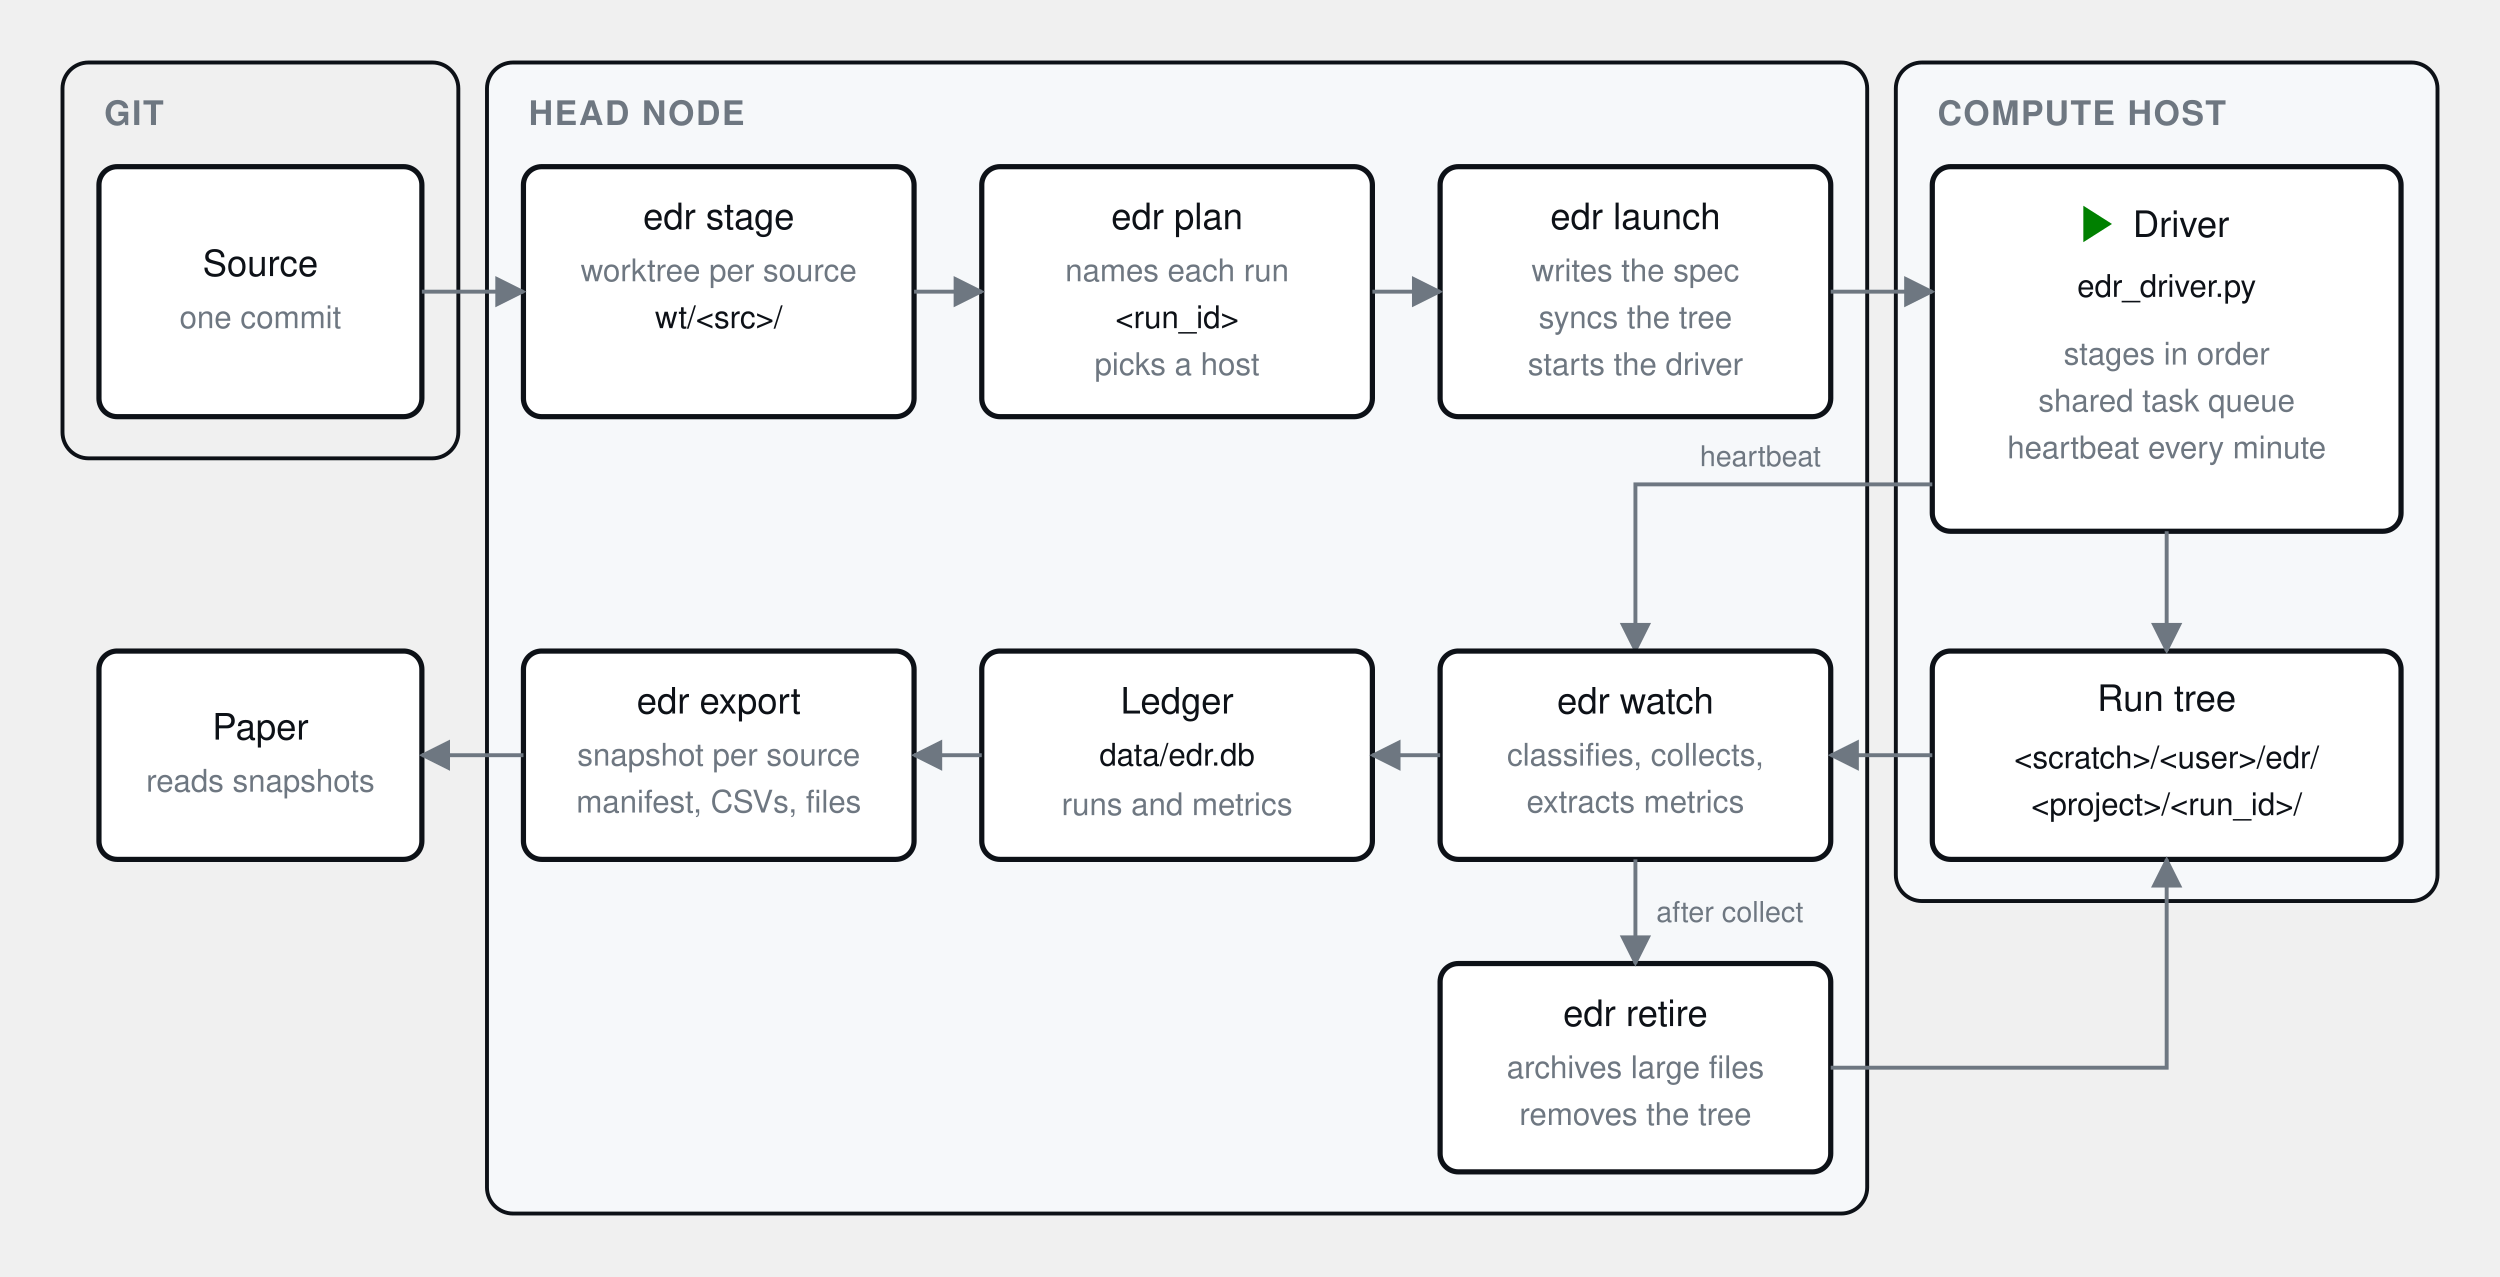
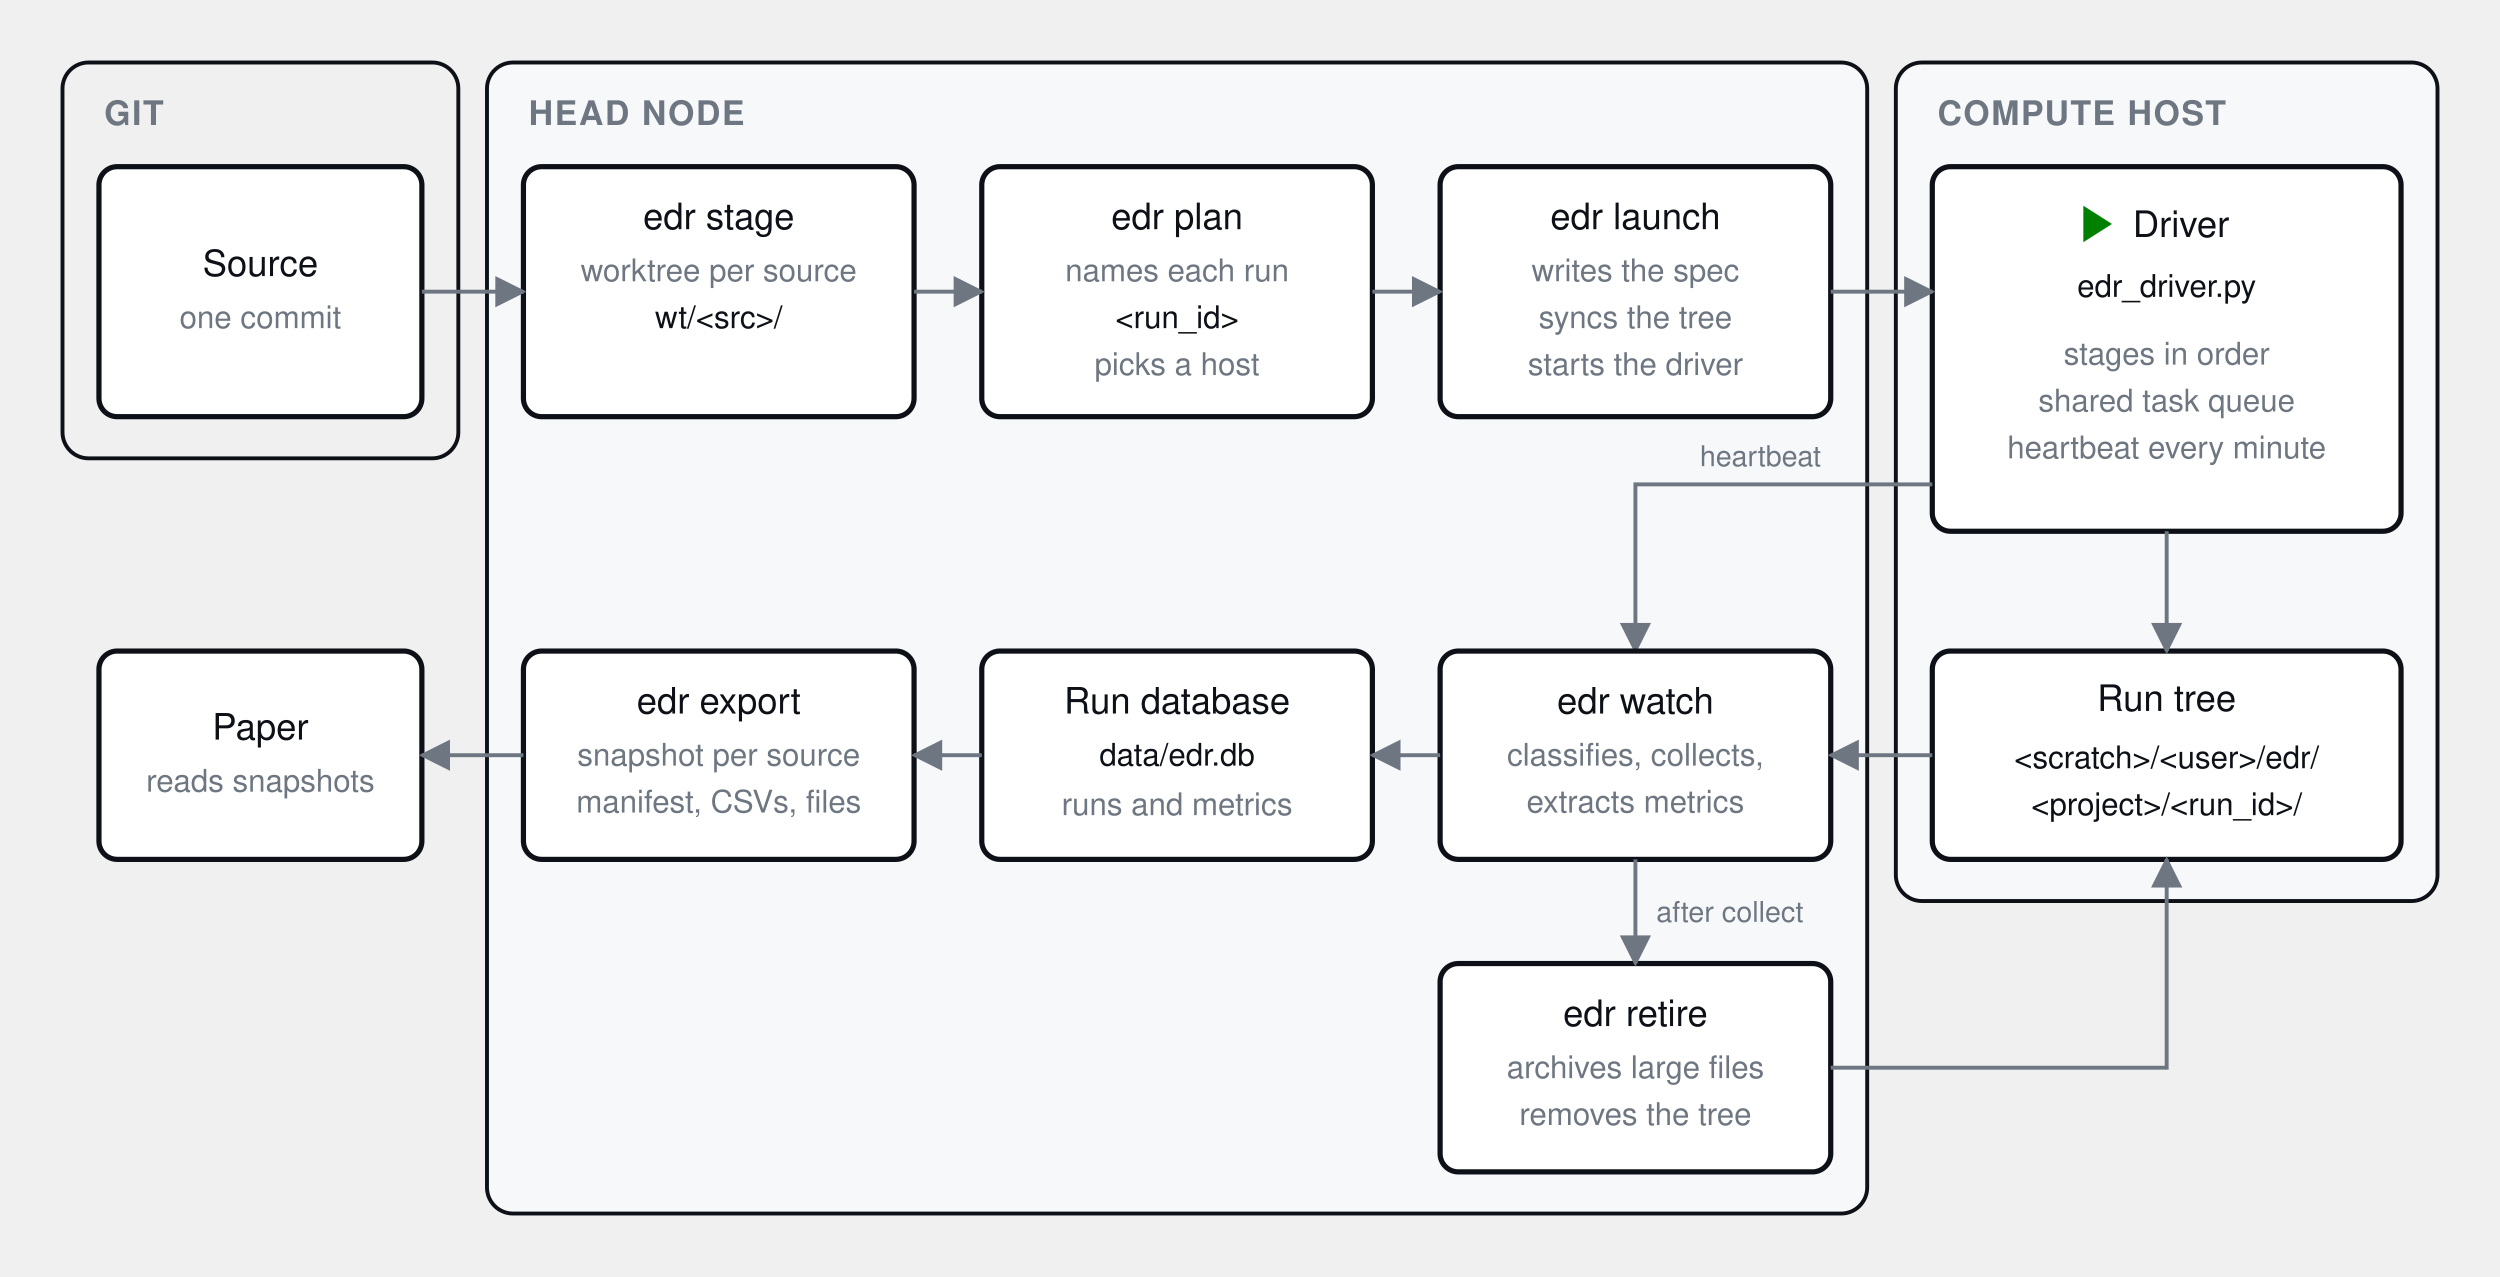
<svg xmlns="http://www.w3.org/2000/svg" width="960" height="490" viewBox="0 0 960 490" role="img" aria-label="The lifecycle of one edarunner run, from a commit to a paper">
  <style>
  .box { fill: #ffffff; stroke: #0d1117; stroke-width: 2; }
  .frame { fill: none; stroke: #0d1117; stroke-width: 1.5; }
  .frame-fill { fill: #f6f8fa; stroke: #0d1117; stroke-width: 1.5; }
  .run { fill: #008000; }
  .t { font-family: Helvetica, Arial, sans-serif; font-size: 14px; fill: #0d1117; }
  .s { font-family: Helvetica, Arial, sans-serif; font-size: 12px; fill: #6e7781; }
  .h { font-family: Helvetica, Arial, sans-serif; font-size: 13px; font-weight: 700; fill: #6e7781; letter-spacing: 0.6px; }
  .m { font-family: Helvetica, Arial, sans-serif; font-size: 12px; fill: #0d1117; }
  .a { fill: none; stroke: #6e7781; stroke-width: 1.5; marker-end: url(#arrow); }
  .al { font-family: Helvetica, Arial, sans-serif; font-size: 11px; fill: #6e7781; }
  @media (prefers-color-scheme: dark) {
    .box { fill: #0d1117; }
    .frame-fill { fill: #161b22; }
    .t, .m { fill: #e6edf3; }
    .box, .frame, .frame-fill { stroke: #e6edf3; }
  }
</style>
  <defs>
    <marker id="arrow" viewBox="0 0 10 10" refX="9" refY="5" markerWidth="8" markerHeight="8" orient="auto-start-reverse">
      <path d="M0 0L10 5L0 10z" fill="#6e7781" />
    </marker>
  </defs>
  <rect class="frame" x="24" y="24" width="152" height="152" rx="10" />
  <text class="h" x="40" y="48">GIT</text>
  <rect class="frame-fill" x="187" y="24" width="530" height="442" rx="10" />
  <text class="h" x="203" y="48">HEAD NODE</text>
  <rect class="frame-fill" x="728" y="24" width="208" height="322" rx="10" />
  <text class="h" x="744" y="48">COMPUTE HOST</text>
  <rect class="box" x="38" y="64" width="124" height="96" rx="7" />
  <text class="t" x="100" y="106" text-anchor="middle">Source</text>
  <text class="s" x="100" y="126" text-anchor="middle">one commit</text>
  <rect class="box" x="201" y="64" width="150" height="96" rx="7" />
  <text class="t" x="276" y="88" text-anchor="middle">edr stage</text>
  <text class="s" x="276" y="108" text-anchor="middle">worktree per source</text>
  <text class="m" x="276" y="126" text-anchor="middle">wt/&lt;src&gt;/</text>
  <rect class="box" x="377" y="64" width="150" height="96" rx="7" />
  <text class="t" x="452" y="88" text-anchor="middle">edr plan</text>
  <text class="s" x="452" y="108" text-anchor="middle">names each run</text>
  <text class="m" x="452" y="126" text-anchor="middle">&lt;run_id&gt;</text>
  <text class="s" x="452" y="144" text-anchor="middle">picks a host</text>
  <rect class="box" x="553" y="64" width="150" height="96" rx="7" />
  <text class="t" x="628" y="88" text-anchor="middle">edr launch</text>
  <text class="s" x="628" y="108" text-anchor="middle">writes the spec</text>
  <text class="s" x="628" y="126" text-anchor="middle">syncs the tree</text>
  <text class="s" x="628" y="144" text-anchor="middle">starts the driver</text>
  <rect class="box" x="742" y="64" width="180" height="140" rx="7" />
  <path class="run" d="M800 79v14l11-7z" />
  <text class="t" x="819" y="91">Driver</text>
  <text class="m" x="832" y="114" text-anchor="middle">edr_driver.py</text>
  <text class="s" x="832" y="140" text-anchor="middle">stages in order</text>
  <text class="s" x="832" y="158" text-anchor="middle">shared task queue</text>
  <text class="s" x="832" y="176" text-anchor="middle">heartbeat every minute</text>
  <path class="a" d="M162 112H201" />
  <path class="a" d="M351 112H377" />
  <path class="a" d="M527 112H553" />
  <path class="a" d="M703 112H742" />
  <rect class="box" x="742" y="250" width="180" height="80" rx="7" />
  <text class="t" x="832" y="273" text-anchor="middle">Run tree</text>
  <text class="m" x="832" y="295" text-anchor="middle">&lt;scratch&gt;/&lt;user&gt;/edr/</text>
  <text class="m" x="832" y="313" text-anchor="middle">&lt;project&gt;/&lt;run_id&gt;/</text>
  <path class="a" d="M832 204V250" />
  <path class="a" d="M742 186H628V250" />
  <text class="al" x="676" y="179" text-anchor="middle">heartbeat</text>
  <rect class="box" x="553" y="250" width="150" height="80" rx="7" />
  <text class="t" x="628" y="274" text-anchor="middle">edr watch</text>
  <text class="s" x="628" y="294" text-anchor="middle">classifies, collects,</text>
  <text class="s" x="628" y="312" text-anchor="middle">extracts metrics</text>
  <path class="a" d="M742 290H703" />
  <rect class="box" x="377" y="250" width="150" height="80" rx="7" />
-   <text class="t" x="452" y="274" text-anchor="middle">Ledger</text>
+   <text class="t" x="452" y="274" text-anchor="middle">Run database</text>
  <text class="m" x="452" y="294" text-anchor="middle">data/edr.db</text>
  <text class="s" x="452" y="313" text-anchor="middle">runs and metrics</text>
  <path class="a" d="M553 290H527" />
  <rect class="box" x="201" y="250" width="150" height="80" rx="7" />
  <text class="t" x="276" y="274" text-anchor="middle">edr export</text>
  <text class="s" x="276" y="294" text-anchor="middle">snapshot per source</text>
  <text class="s" x="276" y="312" text-anchor="middle">manifest, CSVs, files</text>
  <path class="a" d="M377 290H351" />
  <rect class="box" x="38" y="250" width="124" height="80" rx="7" />
  <text class="t" x="100" y="284" text-anchor="middle">Paper</text>
  <text class="s" x="100" y="304" text-anchor="middle">reads snapshots</text>
  <path class="a" d="M201 290H162" />
  <rect class="box" x="553" y="370" width="150" height="80" rx="7" />
  <text class="t" x="628" y="394" text-anchor="middle">edr retire</text>
  <text class="s" x="628" y="414" text-anchor="middle">archives large files</text>
  <text class="s" x="628" y="432" text-anchor="middle">removes the tree</text>
  <path class="a" d="M628 330V370" />
  <text class="al" x="636" y="354">after collect</text>
  <path class="a" d="M703 410H832V330" />
</svg>
